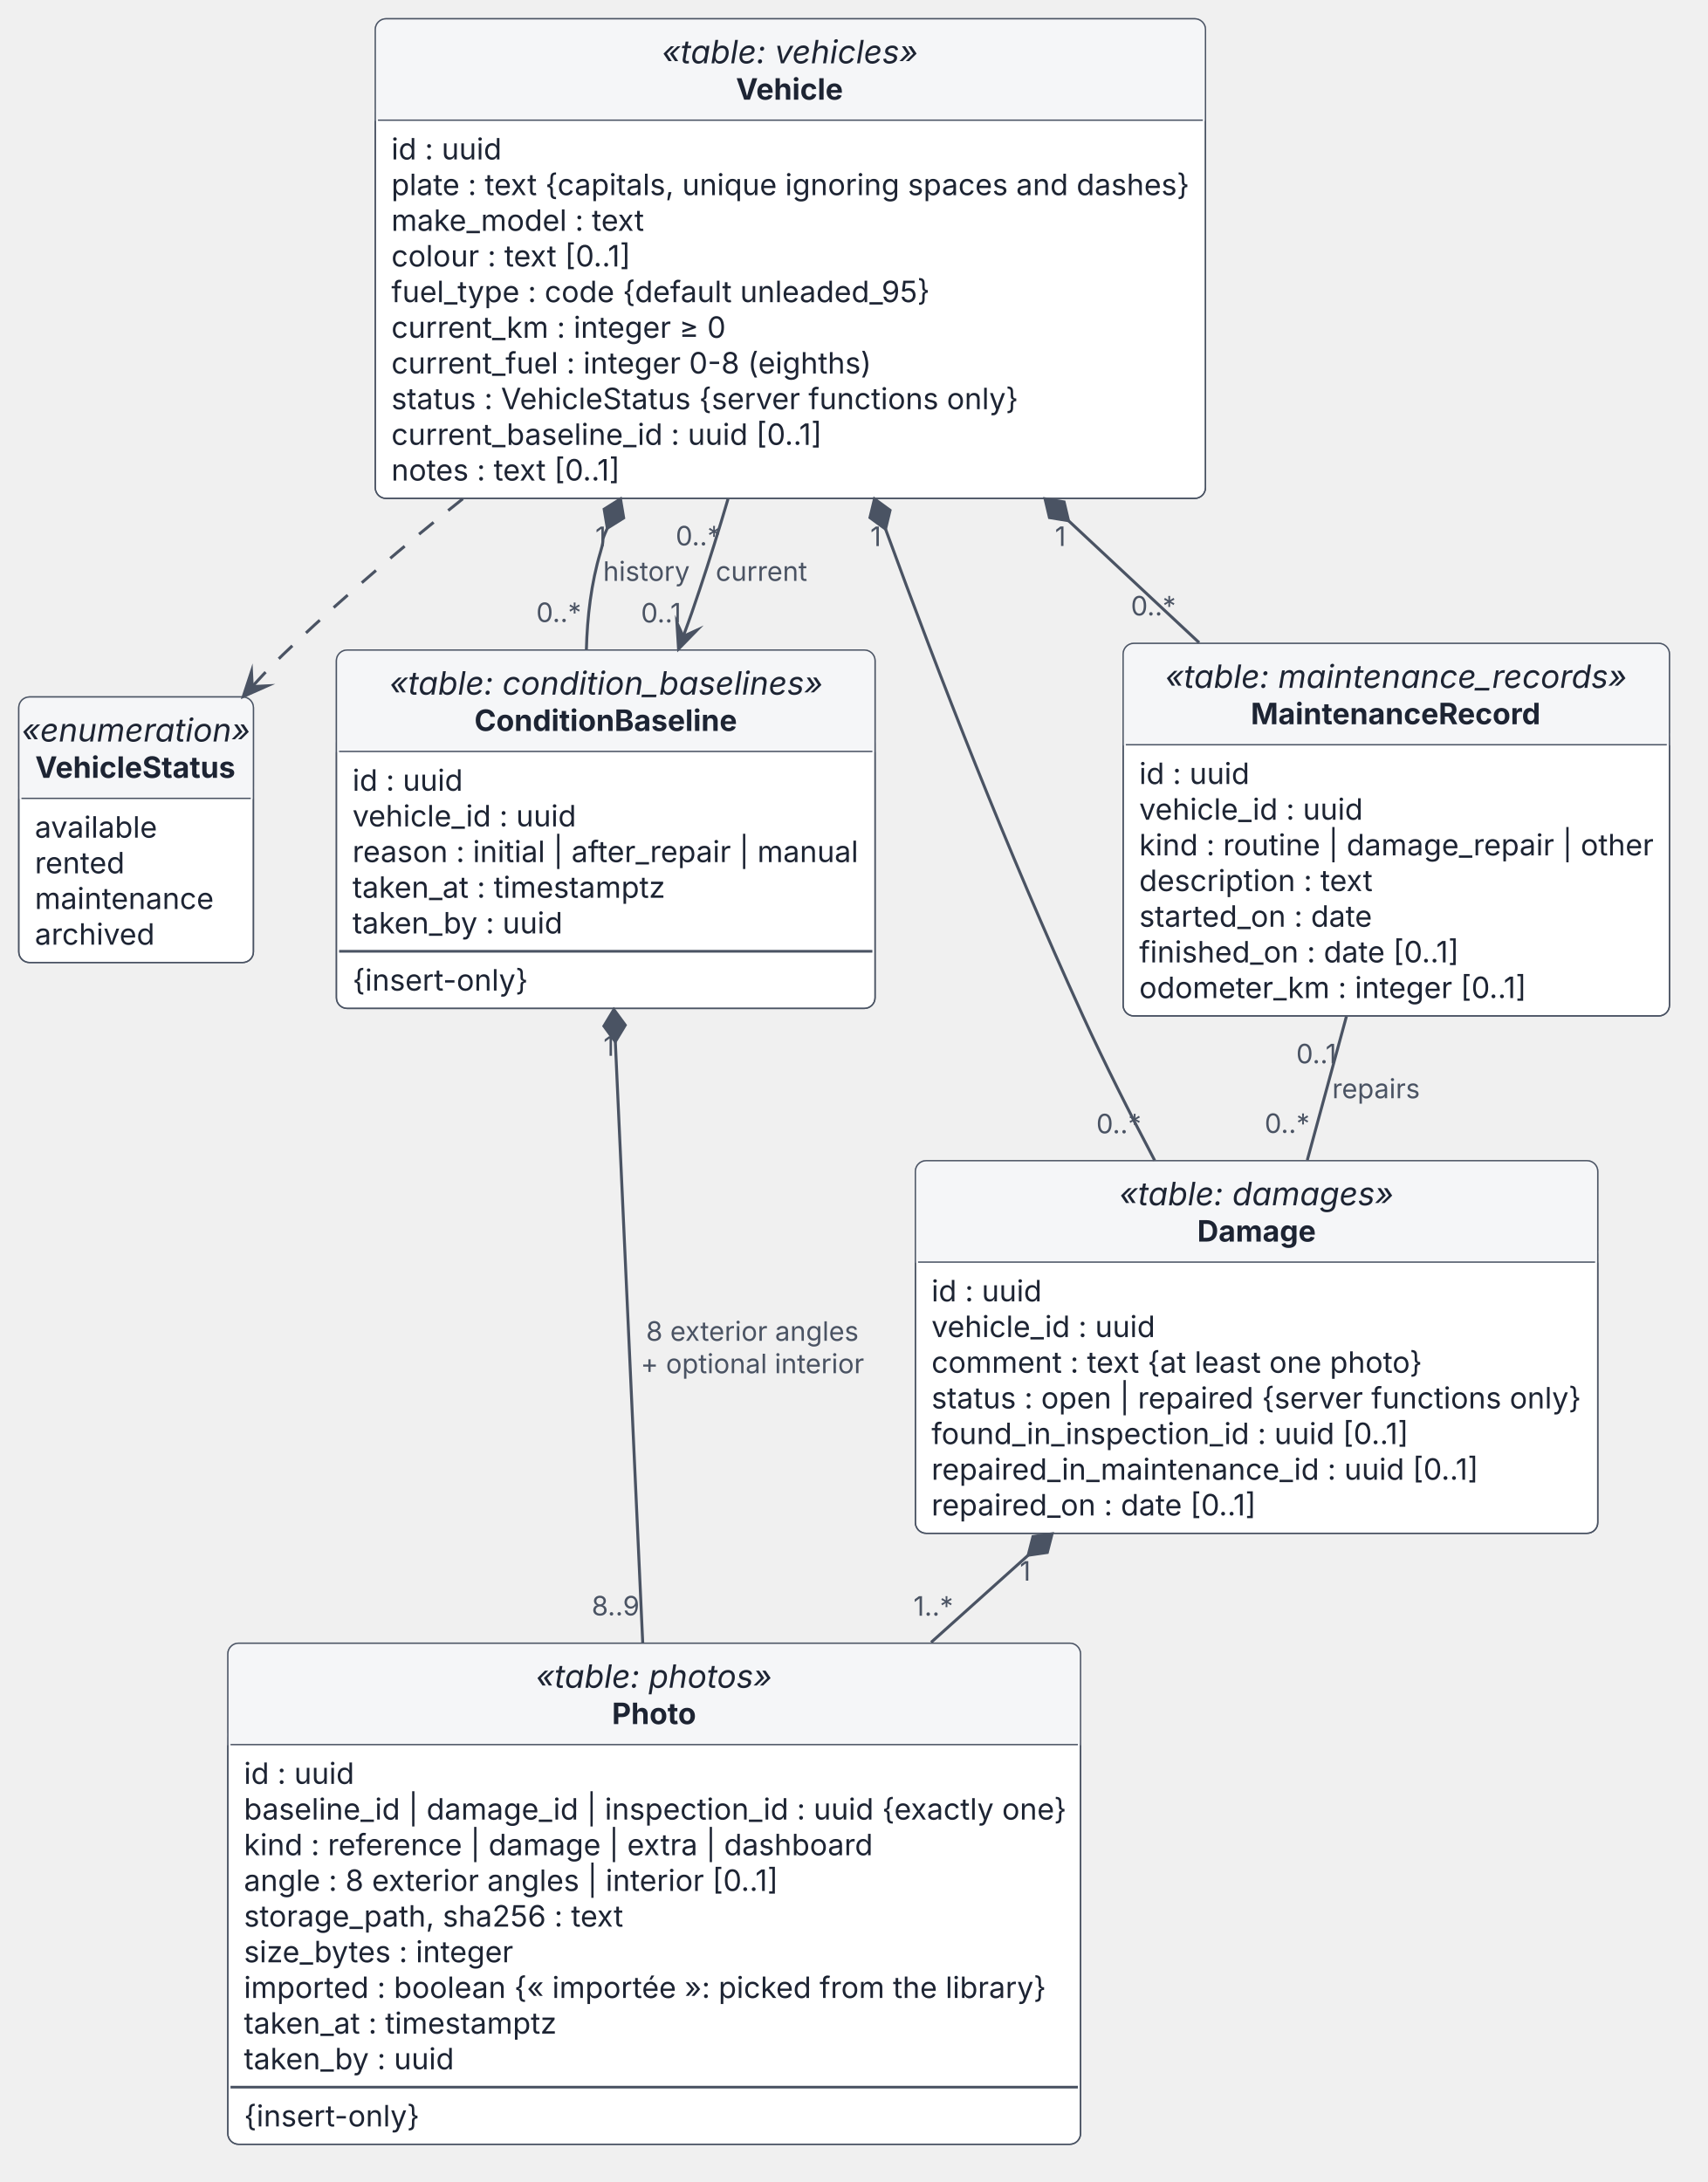
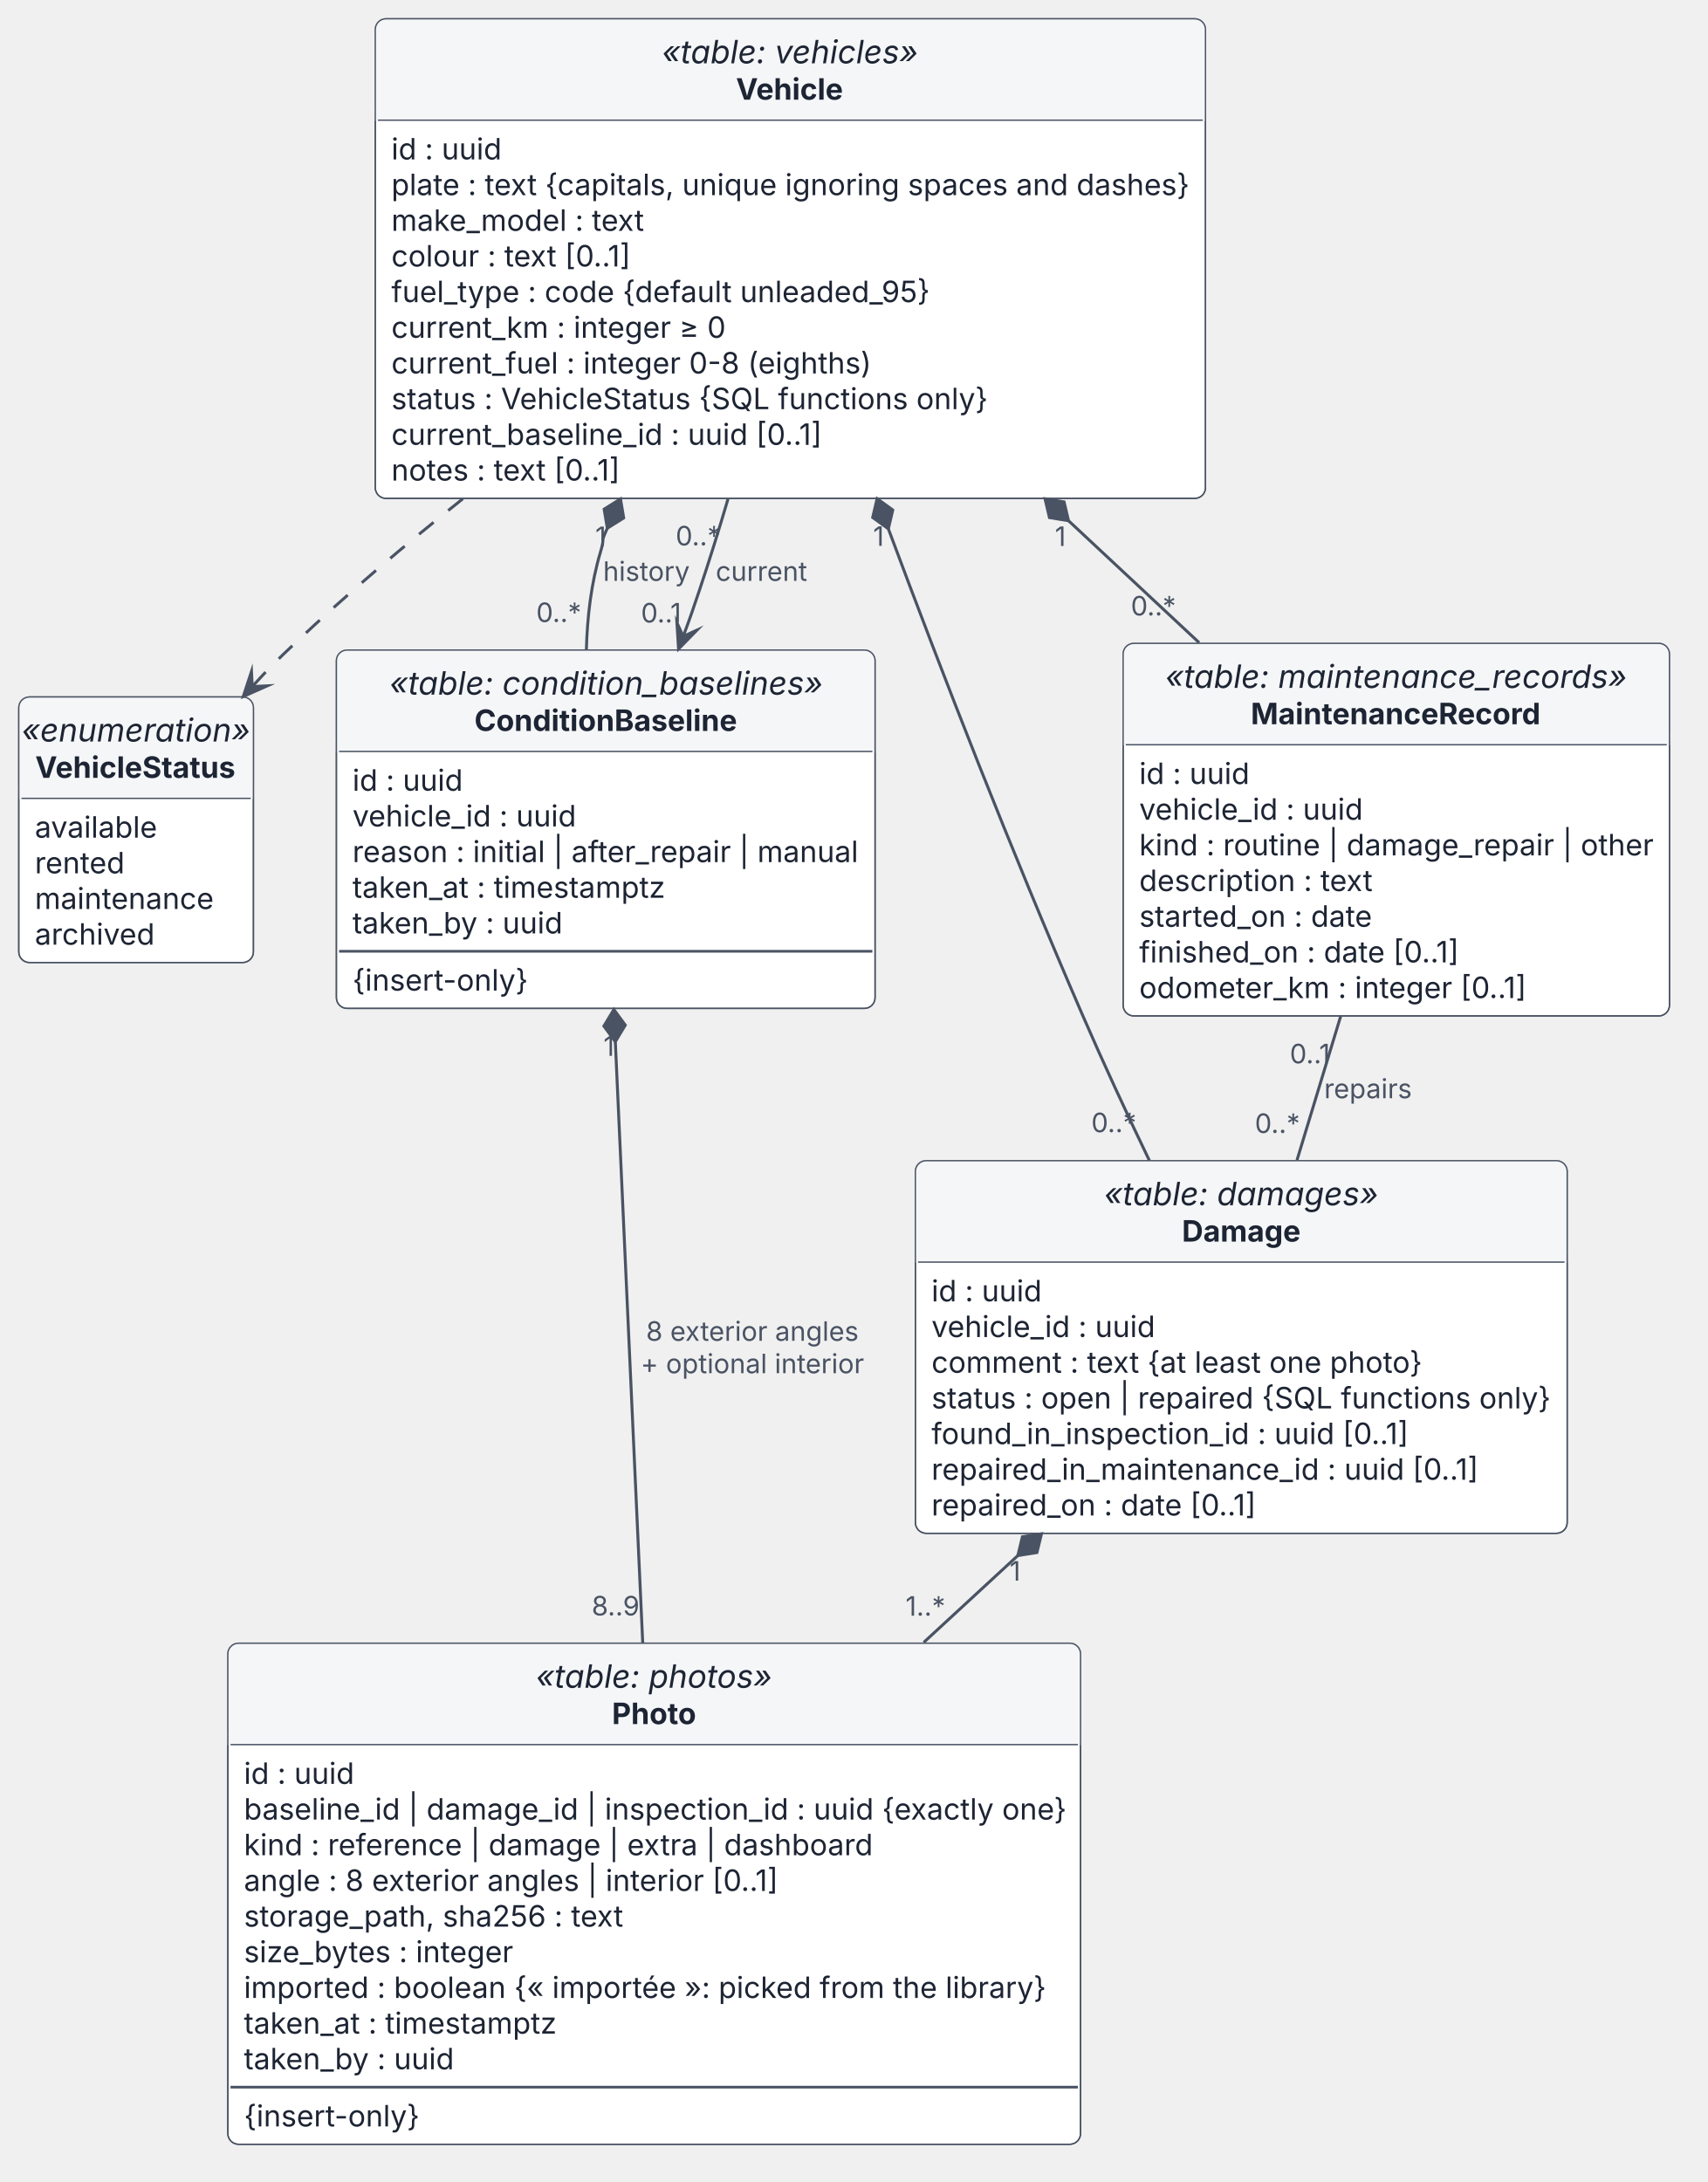
<svg xmlns="http://www.w3.org/2000/svg" version="1.1" data-diagram-type="CLASS" style="width:637px;height:814px;background:#FFFFFF;" width="637px" height="814px" viewBox="0 0 637 814" zoomAndPan="magnify" preserveAspectRatio="none" contentStyleType="text/css">
  <defs />
  <g font-family="sans-serif" lengthAdjust="spacing">
    <g class="entity" data-qualified-name="VehicleStatus" id="ent0001" data-source-line="9">
      <rect x="7" y="260" width="87.547" height="99.067" fill="#FFF" style="stroke:#4A5363;stroke-width:0.5;" rx="4" ry="4" />
      <rect x="7" y="260" width="87.547" height="37.829" fill="#F5F6F8" style="stroke:#F5F6F8;stroke-width:0.5;" rx="4" ry="4" />
      <rect x="7" y="293.829" width="87.547" height="4" fill="#F5F6F8" style="stroke:#F5F6F8;stroke-width:0.5;" />
      <rect x="7" y="260" width="87.547" height="99.067" fill="none" style="stroke:#4A5363;stroke-width:0.5;" rx="4" ry="4" />
      <text x="8" y="276.625" fill="#1D2433" font-size="12" textLength="85.547" font-style="italic" font-family="Inter">«enumeration»</text>
      <text x="13.146" y="290.176" fill="#1D2433" font-size="11" textLength="75.254" font-weight="700" font-family="Inter">VehicleStatus</text>
      <line x1="8" y1="297.829" x2="93.547" y2="297.829" style="stroke:#4A5363;stroke-width:0.5;" />
      <text x="13" y="312.485" fill="#1D2433" font-size="11" textLength="45.853" font-family="Inter">available</text>
      <text x="13" y="325.795" fill="#1D2433" font-size="11" textLength="33.8" font-family="Inter">rented</text>
      <text x="13" y="339.104" fill="#1D2433" font-size="11" textLength="66.859" font-family="Inter">maintenance</text>
      <text x="13" y="352.414" fill="#1D2433" font-size="11" textLength="45.101" font-family="Inter">archived</text>
    </g>
    <g class="entity" data-qualified-name="Vehicle" id="ent0002" data-source-line="16">
      <rect x="140" y="7" width="309.725" height="178.925" fill="#FFF" style="stroke:#4A5363;stroke-width:0.5;" rx="4" ry="4" />
      <rect x="140" y="7" width="309.725" height="37.829" fill="#F5F6F8" style="stroke:#F5F6F8;stroke-width:0.5;" rx="4" ry="4" />
      <rect x="140" y="40.829" width="309.725" height="4" fill="#F5F6F8" style="stroke:#F5F6F8;stroke-width:0.5;" />
      <rect x="140" y="7" width="309.725" height="178.925" fill="none" style="stroke:#4A5363;stroke-width:0.5;" rx="4" ry="4" />
      <text x="246.886" y="23.625" fill="#1D2433" font-size="12" textLength="95.953" font-style="italic" font-family="Inter">«table: vehicles»</text>
      <text x="274.563" y="37.176" fill="#1D2433" font-size="11" textLength="40.6" font-weight="700" font-family="Inter">Vehicle</text>
      <line x1="141" y1="44.829" x2="448.725" y2="44.829" style="stroke:#4A5363;stroke-width:0.5;" />
      <text x="146" y="59.485" fill="#1D2433" font-size="11" textLength="41.164" font-family="Inter">id : uuid</text>
      <text x="146" y="72.795" fill="#1D2433" font-size="11" textLength="297.725" font-family="Inter">plate : text {capitals, unique ignoring spaces and dashes}</text>
      <text x="146" y="86.104" fill="#1D2433" font-size="11" textLength="94.295" font-family="Inter">make_model : text</text>
      <text x="146" y="99.414" fill="#1D2433" font-size="11" textLength="90.626" font-family="Inter">colour : text [0..1]</text>
      <text x="146" y="112.724" fill="#1D2433" font-size="11" textLength="201.378" font-family="Inter">fuel_type : code {default unleaded_95}</text>
      <text x="146" y="126.033" fill="#1D2433" font-size="11" textLength="124.507" font-family="Inter">current_km : integer ≥ 0</text>
      <text x="146" y="139.343" fill="#1D2433" font-size="11" textLength="179.335" font-family="Inter">current_fuel : integer 0-8 (eighths)</text>
-       <text x="146" y="152.652" fill="#1D2433" font-size="11" textLength="234.341" font-family="Inter">status : VehicleStatus {server functions only}</text>
+       <text x="146" y="152.652" fill="#1D2433" font-size="11" textLength="222.933" font-family="Inter">status : VehicleStatus {SQL functions only}</text>
      <text x="146" y="165.962" fill="#1D2433" font-size="11" textLength="161.02" font-family="Inter">current_baseline_id : uuid [0..1]</text>
      <text x="146" y="179.271" fill="#1D2433" font-size="11" textLength="86.754" font-family="Inter">notes : text [0..1]</text>
    </g>
    <g class="entity" data-qualified-name="ConditionBaseline" id="ent0003" data-source-line="29">
      <rect x="125.5" y="242.5" width="200.955" height="133.687" fill="#FFF" style="stroke:#4A5363;stroke-width:0.5;" rx="4" ry="4" />
      <rect x="125.5" y="242.5" width="200.955" height="37.829" fill="#F5F6F8" style="stroke:#F5F6F8;stroke-width:0.5;" rx="4" ry="4" />
      <rect x="125.5" y="276.329" width="200.955" height="4" fill="#F5F6F8" style="stroke:#F5F6F8;stroke-width:0.5;" />
      <rect x="125.5" y="242.5" width="200.955" height="133.687" fill="none" style="stroke:#4A5363;stroke-width:0.5;" rx="4" ry="4" />
      <text x="145.259" y="259.125" fill="#1D2433" font-size="12" textLength="161.438" font-style="italic" font-family="Inter">«table: condition_baselines»</text>
      <text x="176.982" y="272.676" fill="#1D2433" font-size="11" textLength="97.99" font-weight="700" font-family="Inter">ConditionBaseline</text>
      <line x1="126.5" y1="280.329" x2="325.455" y2="280.329" style="stroke:#4A5363;stroke-width:0.5;" />
      <text x="131.5" y="294.985" fill="#1D2433" font-size="11" textLength="41.164" font-family="Inter">id : uuid</text>
      <text x="131.5" y="308.295" fill="#1D2433" font-size="11" textLength="83.306" font-family="Inter">vehicle_id : uuid</text>
      <text x="131.5" y="321.604" fill="#1D2433" font-size="11" textLength="188.955" font-family="Inter">reason : initial | after_repair | manual</text>
      <text x="131.5" y="334.914" fill="#1D2433" font-size="11" textLength="116.811" font-family="Inter">taken_at : timestamptz</text>
      <text x="131.5" y="348.224" fill="#1D2433" font-size="11" textLength="78.423" font-family="Inter">taken_by : uuid</text>
      <line x1="126.5" y1="354.877" x2="325.455" y2="354.877" style="stroke:#4A5363;stroke-width:1;" />
      <text x="131.5" y="369.533" fill="#1D2433" font-size="11" textLength="65.5" font-family="Inter">{insert-only}</text>
    </g>
    <g class="entity" data-qualified-name="Photo" id="ent0004" data-source-line="39">
      <rect x="85" y="613" width="318.115" height="186.925" fill="#FFF" style="stroke:#4A5363;stroke-width:0.5;" rx="4" ry="4" />
      <rect x="85" y="613" width="318.115" height="37.829" fill="#F5F6F8" style="stroke:#F5F6F8;stroke-width:0.5;" rx="4" ry="4" />
      <rect x="85" y="646.829" width="318.115" height="4" fill="#F5F6F8" style="stroke:#F5F6F8;stroke-width:0.5;" />
      <rect x="85" y="613" width="318.115" height="186.925" fill="none" style="stroke:#4A5363;stroke-width:0.5;" rx="4" ry="4" />
      <text x="199.854" y="629.625" fill="#1D2433" font-size="12" textLength="88.406" font-style="italic" font-family="Inter">«table: photos»</text>
      <text x="228.309" y="643.176" fill="#1D2433" font-size="11" textLength="31.496" font-weight="700" font-family="Inter">Photo</text>
      <line x1="86" y1="650.829" x2="402.115" y2="650.829" style="stroke:#4A5363;stroke-width:0.5;" />
      <text x="91" y="665.485" fill="#1D2433" font-size="11" textLength="41.164" font-family="Inter">id : uuid</text>
      <text x="91" y="678.795" fill="#1D2433" font-size="11" textLength="306.115" font-family="Inter">baseline_id | damage_id | inspection_id : uuid {exactly one}</text>
      <text x="91" y="692.104" fill="#1D2433" font-size="11" textLength="235.442" font-family="Inter">kind : reference | damage | extra | dashboard</text>
      <text x="91" y="705.414" fill="#1D2433" font-size="11" textLength="200.557" font-family="Inter">angle : 8 exterior angles | interior [0..1]</text>
      <text x="91" y="718.724" fill="#1D2433" font-size="11" textLength="141.448" font-family="Inter">storage_path, sha256 : text</text>
      <text x="91" y="732.033" fill="#1D2433" font-size="11" textLength="100.542" font-family="Inter">size_bytes : integer</text>
      <text x="91" y="745.343" fill="#1D2433" font-size="11" textLength="299.304" font-family="Inter">imported : boolean {« importée »: picked from the library}</text>
      <text x="91" y="758.652" fill="#1D2433" font-size="11" textLength="116.811" font-family="Inter">taken_at : timestamptz</text>
      <text x="91" y="771.962" fill="#1D2433" font-size="11" textLength="78.423" font-family="Inter">taken_by : uuid</text>
      <line x1="86" y1="778.615" x2="402.115" y2="778.615" style="stroke:#4A5363;stroke-width:1;" />
      <text x="91" y="793.271" fill="#1D2433" font-size="11" textLength="65.5" font-family="Inter">{insert-only}</text>
    </g>
    <g class="entity" data-qualified-name="Damage" id="ent0005" data-source-line="53">
-       <rect x="341.5" y="433" width="254.575" height="138.996" fill="#FFF" style="stroke:#4A5363;stroke-width:0.5;" rx="4" ry="4" />
-       <rect x="341.5" y="433" width="254.575" height="37.829" fill="#F5F6F8" style="stroke:#F5F6F8;stroke-width:0.5;" rx="4" ry="4" />
-       <rect x="341.5" y="466.829" width="254.575" height="4" fill="#F5F6F8" style="stroke:#F5F6F8;stroke-width:0.5;" />
-       <rect x="341.5" y="433" width="254.575" height="138.996" fill="none" style="stroke:#4A5363;stroke-width:0.5;" rx="4" ry="4" />
-       <text x="417.547" y="449.625" fill="#1D2433" font-size="12" textLength="102.48" font-style="italic" font-family="Inter">«table: damages»</text>
-       <text x="446.658" y="463.176" fill="#1D2433" font-size="11" textLength="44.258" font-weight="700" font-family="Inter">Damage</text>
-       <line x1="342.5" y1="470.829" x2="595.075" y2="470.829" style="stroke:#4A5363;stroke-width:0.5;" />
+       <rect x="341.5" y="433" width="243.167" height="138.996" fill="#FFF" style="stroke:#4A5363;stroke-width:0.5;" rx="4" ry="4" />
+       <rect x="341.5" y="433" width="243.167" height="37.829" fill="#F5F6F8" style="stroke:#F5F6F8;stroke-width:0.5;" rx="4" ry="4" />
+       <rect x="341.5" y="466.829" width="243.167" height="4" fill="#F5F6F8" style="stroke:#F5F6F8;stroke-width:0.5;" />
+       <rect x="341.5" y="433" width="243.167" height="138.996" fill="none" style="stroke:#4A5363;stroke-width:0.5;" rx="4" ry="4" />
+       <text x="411.843" y="449.625" fill="#1D2433" font-size="12" textLength="102.48" font-style="italic" font-family="Inter">«table: damages»</text>
+       <text x="440.954" y="463.176" fill="#1D2433" font-size="11" textLength="44.258" font-weight="700" font-family="Inter">Damage</text>
+       <line x1="342.5" y1="470.829" x2="583.667" y2="470.829" style="stroke:#4A5363;stroke-width:0.5;" />
      <text x="347.5" y="485.485" fill="#1D2433" font-size="11" textLength="41.164" font-family="Inter">id : uuid</text>
      <text x="347.5" y="498.795" fill="#1D2433" font-size="11" textLength="83.306" font-family="Inter">vehicle_id : uuid</text>
      <text x="347.5" y="512.104" fill="#1D2433" font-size="11" textLength="183.358" font-family="Inter">comment : text {at least one photo}</text>
-       <text x="347.5" y="525.414" fill="#1D2433" font-size="11" textLength="242.575" font-family="Inter">status : open | repaired {server functions only}</text>
+       <text x="347.5" y="525.414" fill="#1D2433" font-size="11" textLength="231.167" font-family="Inter">status : open | repaired {SQL functions only}</text>
      <text x="347.5" y="538.724" fill="#1D2433" font-size="11" textLength="178.412" font-family="Inter">found_in_inspection_id : uuid [0..1]</text>
      <text x="347.5" y="552.033" fill="#1D2433" font-size="11" textLength="204.526" font-family="Inter">repaired_in_maintenance_id : uuid [0..1]</text>
      <text x="347.5" y="565.343" fill="#1D2433" font-size="11" textLength="122.681" font-family="Inter">repaired_on : date [0..1]</text>
    </g>
    <g class="entity" data-qualified-name="MaintenanceRecord" id="ent0006" data-source-line="63">
      <rect x="419" y="240" width="203.823" height="138.996" fill="#FFF" style="stroke:#4A5363;stroke-width:0.5;" rx="4" ry="4" />
      <rect x="419" y="240" width="203.823" height="37.829" fill="#F5F6F8" style="stroke:#F5F6F8;stroke-width:0.5;" rx="4" ry="4" />
      <rect x="419" y="273.829" width="203.823" height="4" fill="#F5F6F8" style="stroke:#F5F6F8;stroke-width:0.5;" />
      <rect x="419" y="240" width="203.823" height="138.996" fill="none" style="stroke:#4A5363;stroke-width:0.5;" rx="4" ry="4" />
      <text x="434.653" y="256.625" fill="#1D2433" font-size="12" textLength="172.518" font-style="italic" font-family="Inter">«table: maintenance_records»</text>
      <text x="466.631" y="270.176" fill="#1D2433" font-size="11" textLength="108.561" font-weight="700" font-family="Inter">MaintenanceRecord</text>
      <line x1="420" y1="277.829" x2="621.823" y2="277.829" style="stroke:#4A5363;stroke-width:0.5;" />
      <text x="425" y="292.485" fill="#1D2433" font-size="11" textLength="41.164" font-family="Inter">id : uuid</text>
      <text x="425" y="305.795" fill="#1D2433" font-size="11" textLength="83.306" font-family="Inter">vehicle_id : uuid</text>
      <text x="425" y="319.104" fill="#1D2433" font-size="11" textLength="191.823" font-family="Inter">kind : routine | damage_repair | other</text>
      <text x="425" y="332.414" fill="#1D2433" font-size="11" textLength="87.108" font-family="Inter">description : text</text>
      <text x="425" y="345.724" fill="#1D2433" font-size="11" textLength="86.861" font-family="Inter">started_on : date</text>
      <text x="425" y="359.033" fill="#1D2433" font-size="11" textLength="120.619" font-family="Inter">finished_on : date [0..1]</text>
      <text x="425" y="372.343" fill="#1D2433" font-size="11" textLength="145.519" font-family="Inter">odometer_km : integer [0..1]</text>
    </g>
    <g class="link" data-entity-1="ent0002" data-entity-2="ent0003" id="lnk7" data-source-line="73" data-link-type="composition">
      <path d="M226.57,197.055 C223.63,203.595 225.99,199.31 224,206 C220.57,217.51 219.08,230.08 218.76,242.35" style="stroke:#4A5363;stroke-width:1.1;" fill="none" id="Vehicle-backto-ConditionBaseline" codeLine="73" />
      <polygon points="231.49,186.11,225.382,189.942,226.57,197.055,232.678,193.223,231.49,186.11" fill="#4A5363" style="stroke:#4A5363;stroke-width:1.1;stroke-linejoin:miter;stroke-miterlimit:10;" />
      <text x="225" y="216.688" fill="#4A5363" font-size="10" textLength="32.266" font-family="Inter">history</text>
      <text x="222.079" y="203.722" fill="#4A5363" font-size="10" font-family="Inter">1</text>
      <text x="200.045" y="232.059" fill="#4A5363" font-size="10" textLength="17.08" font-family="Inter">0..*</text>
    </g>
    <g class="link" data-entity-1="ent0002" data-entity-2="ent0003" id="lnk8" data-source-line="74" data-link-type="dependency">
      <path d="M271.59,186.16 C268.22,197.6 264.65,209.12 261,220 C258.58,227.21 257.645,229.994 254.885,237.404" style="stroke:#4A5363;stroke-width:1.1;" fill="none" id="Vehicle-to-ConditionBaseline" codeLine="74" />
      <polygon points="253.14,242.09,260.03,235.052,254.885,237.404,252.533,232.26,253.14,242.09" fill="#4A5363" style="stroke:#4A5363;stroke-width:1.1;stroke-linejoin:miter;stroke-miterlimit:10;" />
      <text x="267" y="216.688" fill="#4A5363" font-size="10" textLength="34.165" font-family="Inter">current</text>
      <text x="252.061" y="203.477" fill="#4A5363" font-size="10" textLength="17.08" font-family="Inter">0..*</text>
      <text x="239.123" y="232.228" fill="#4A5363" font-size="10" textLength="16.138" font-family="Inter">0..1</text>
    </g>
    <g class="link" data-entity-1="ent0003" data-entity-2="ent0004" id="lnk9" data-source-line="75" data-link-type="composition">
      <path d="M229.557,388.598 C232.507,453.278 236.48,540.38 239.78,612.89" style="stroke:#4A5363;stroke-width:1.1;" fill="none" id="ConditionBaseline-backto-Photo" codeLine="75" />
      <polygon points="229.01,376.61,225.288,382.786,229.557,388.598,233.279,382.422,229.01,376.61" fill="#4A5363" style="stroke:#4A5363;stroke-width:1.1;stroke-linejoin:miter;stroke-miterlimit:10;" />
      <text x="241.019" y="500.188" fill="#4A5363" font-size="10" textLength="79.336" font-family="Inter">8 exterior angles</text>
      <text x="239" y="512.287" fill="#4A5363" font-size="10" textLength="83.374" font-family="Inter">+ optional interior</text>
      <text x="225.12" y="393.858" fill="#4A5363" font-size="10" font-family="Inter">1</text>
      <text x="220.728" y="602.647" fill="#4A5363" font-size="10" textLength="18.149" font-family="Inter">8..9</text>
    </g>
    <g class="link" data-entity-1="ent0002" data-entity-2="ent0005" id="lnk10" data-source-line="76" data-link-type="composition">
-       <path d="M330.365,197.369 C350.865,253.369 375.03,315.6 404,379 C412.11,396.74 421.59,415.51 430.77,432.9" style="stroke:#4A5363;stroke-width:1.1;" fill="none" id="Vehicle-backto-Damage" codeLine="76" />
-       <polygon points="326.24,186.1,324.546,193.109,330.365,197.369,332.059,190.359,326.24,186.1" fill="#4A5363" style="stroke:#4A5363;stroke-width:1.1;stroke-linejoin:miter;stroke-miterlimit:10;" />
-       <text x="324.676" y="203.712" fill="#4A5363" font-size="10" font-family="Inter">1</text>
-       <text x="408.977" y="422.797" fill="#4A5363" font-size="10" textLength="17.08" font-family="Inter">0..*</text>
+       <path d="M331.414,197.273 C352.234,253.083 376.32,315.17 404,379 C411.65,396.65 420.41,415.48 428.8,432.95" style="stroke:#4A5363;stroke-width:1.1;" fill="none" id="Vehicle-backto-Damage" codeLine="76" />
+       <polygon points="327.22,186.03,325.569,193.05,331.414,197.273,333.065,190.253,327.22,186.03" fill="#4A5363" style="stroke:#4A5363;stroke-width:1.1;stroke-linejoin:miter;stroke-miterlimit:10;" />
+       <text x="325.737" y="203.636" fill="#4A5363" font-size="10" font-family="Inter">1</text>
+       <text x="407.125" y="422.38" fill="#4A5363" font-size="10" textLength="17.08" font-family="Inter">0..*</text>
    </g>
    <g class="link" data-entity-1="ent0005" data-entity-2="ent0004" id="lnk11" data-source-line="77" data-link-type="composition">
-       <path d="M383.582,580.188 C369.062,593.228 362.57,599.05 347.37,612.69" style="stroke:#4A5363;stroke-width:1.1;" fill="none" id="Damage-backto-Photo" codeLine="77" />
-       <polygon points="392.51,572.17,385.373,573.203,383.582,580.188,390.719,579.155,392.51,572.17" fill="#4A5363" style="stroke:#4A5363;stroke-width:1.1;stroke-linejoin:miter;stroke-miterlimit:10;" />
-       <text x="380.441" y="589.666" fill="#4A5363" font-size="10" font-family="Inter">1</text>
-       <text x="340.776" y="602.742" fill="#4A5363" font-size="10" textLength="14.839" font-family="Inter">1..*</text>
+       <path d="M379.729,580.305 C365.589,593.345 359.41,599.05 344.62,612.69" style="stroke:#4A5363;stroke-width:1.1;" fill="none" id="Damage-backto-Photo" codeLine="77" />
+       <polygon points="388.55,572.17,381.428,573.297,379.729,580.305,386.851,579.178,388.55,572.17" fill="#4A5363" style="stroke:#4A5363;stroke-width:1.1;stroke-linejoin:miter;stroke-miterlimit:10;" />
+       <text x="376.661" y="589.666" fill="#4A5363" font-size="10" font-family="Inter">1</text>
+       <text x="337.816" y="602.742" fill="#4A5363" font-size="10" textLength="14.839" font-family="Inter">1..*</text>
    </g>
    <g class="link" data-entity-1="ent0002" data-entity-2="ent0006" id="lnk12" data-source-line="78" data-link-type="composition">
      <path d="M398.633,194.258 C417.843,212.188 428.99,222.6 447.34,239.73" style="stroke:#4A5363;stroke-width:1.1;" fill="none" id="Vehicle-backto-MaintenanceRecord" codeLine="78" />
      <polygon points="389.86,186.07,391.517,193.088,398.633,194.258,396.976,187.24,389.86,186.07" fill="#4A5363" style="stroke:#4A5363;stroke-width:1.1;stroke-linejoin:miter;stroke-miterlimit:10;" />
      <text x="393.564" y="203.679" fill="#4A5363" font-size="10" font-family="Inter">1</text>
      <text x="421.88" y="229.609" fill="#4A5363" font-size="10" textLength="17.08" font-family="Inter">0..*</text>
    </g>
    <g class="link" data-entity-1="ent0006" data-entity-2="ent0005" id="lnk13" data-source-line="79" data-link-type="association">
-       <path d="M502.3,379.19 C497.55,396.62 492.45,415.35 487.71,432.78" style="stroke:#4A5363;stroke-width:1.1;" fill="none" id="MaintenanceRecord-Damage" codeLine="79" />
-       <text x="497" y="409.688" fill="#4A5363" font-size="10" textLength="32.798" font-family="Inter">repairs</text>
-       <text x="483.563" y="396.688" fill="#4A5363" font-size="10" textLength="16.138" font-family="Inter">0..1</text>
-       <text x="471.789" y="422.664" fill="#4A5363" font-size="10" textLength="17.08" font-family="Inter">0..*</text>
+       <path d="M500.14,379.19 C494.85,396.62 489.16,415.35 483.87,432.78" style="stroke:#4A5363;stroke-width:1.1;" fill="none" id="MaintenanceRecord-Damage" codeLine="79" />
+       <text x="494" y="409.688" fill="#4A5363" font-size="10" textLength="32.798" font-family="Inter">repairs</text>
+       <text x="481.18" y="396.688" fill="#4A5363" font-size="10" textLength="16.138" font-family="Inter">0..1</text>
+       <text x="468.141" y="422.664" fill="#4A5363" font-size="10" textLength="17.08" font-family="Inter">0..*</text>
    </g>
    <g class="link" data-entity-1="ent0002" data-entity-2="ent0001" id="lnk14" data-source-line="80" data-link-type="dependency">
      <path d="M172.66,186.07 C151.14,203.22 129.43,221.6 110,240 C103.5,246.15 100.326,249.253 94.106,256.123" style="stroke:#4A5363;stroke-width:1.1;stroke-dasharray:7,7;" fill="none" id="Vehicle-to-VehicleStatus" codeLine="80" />
      <polygon points="90.75,259.83,99.756,255.843,94.106,256.123,93.825,250.474,90.75,259.83" fill="#4A5363" style="stroke:#4A5363;stroke-width:1.1;stroke-linejoin:miter;stroke-miterlimit:10;" />
    </g>
  </g>
</svg>
